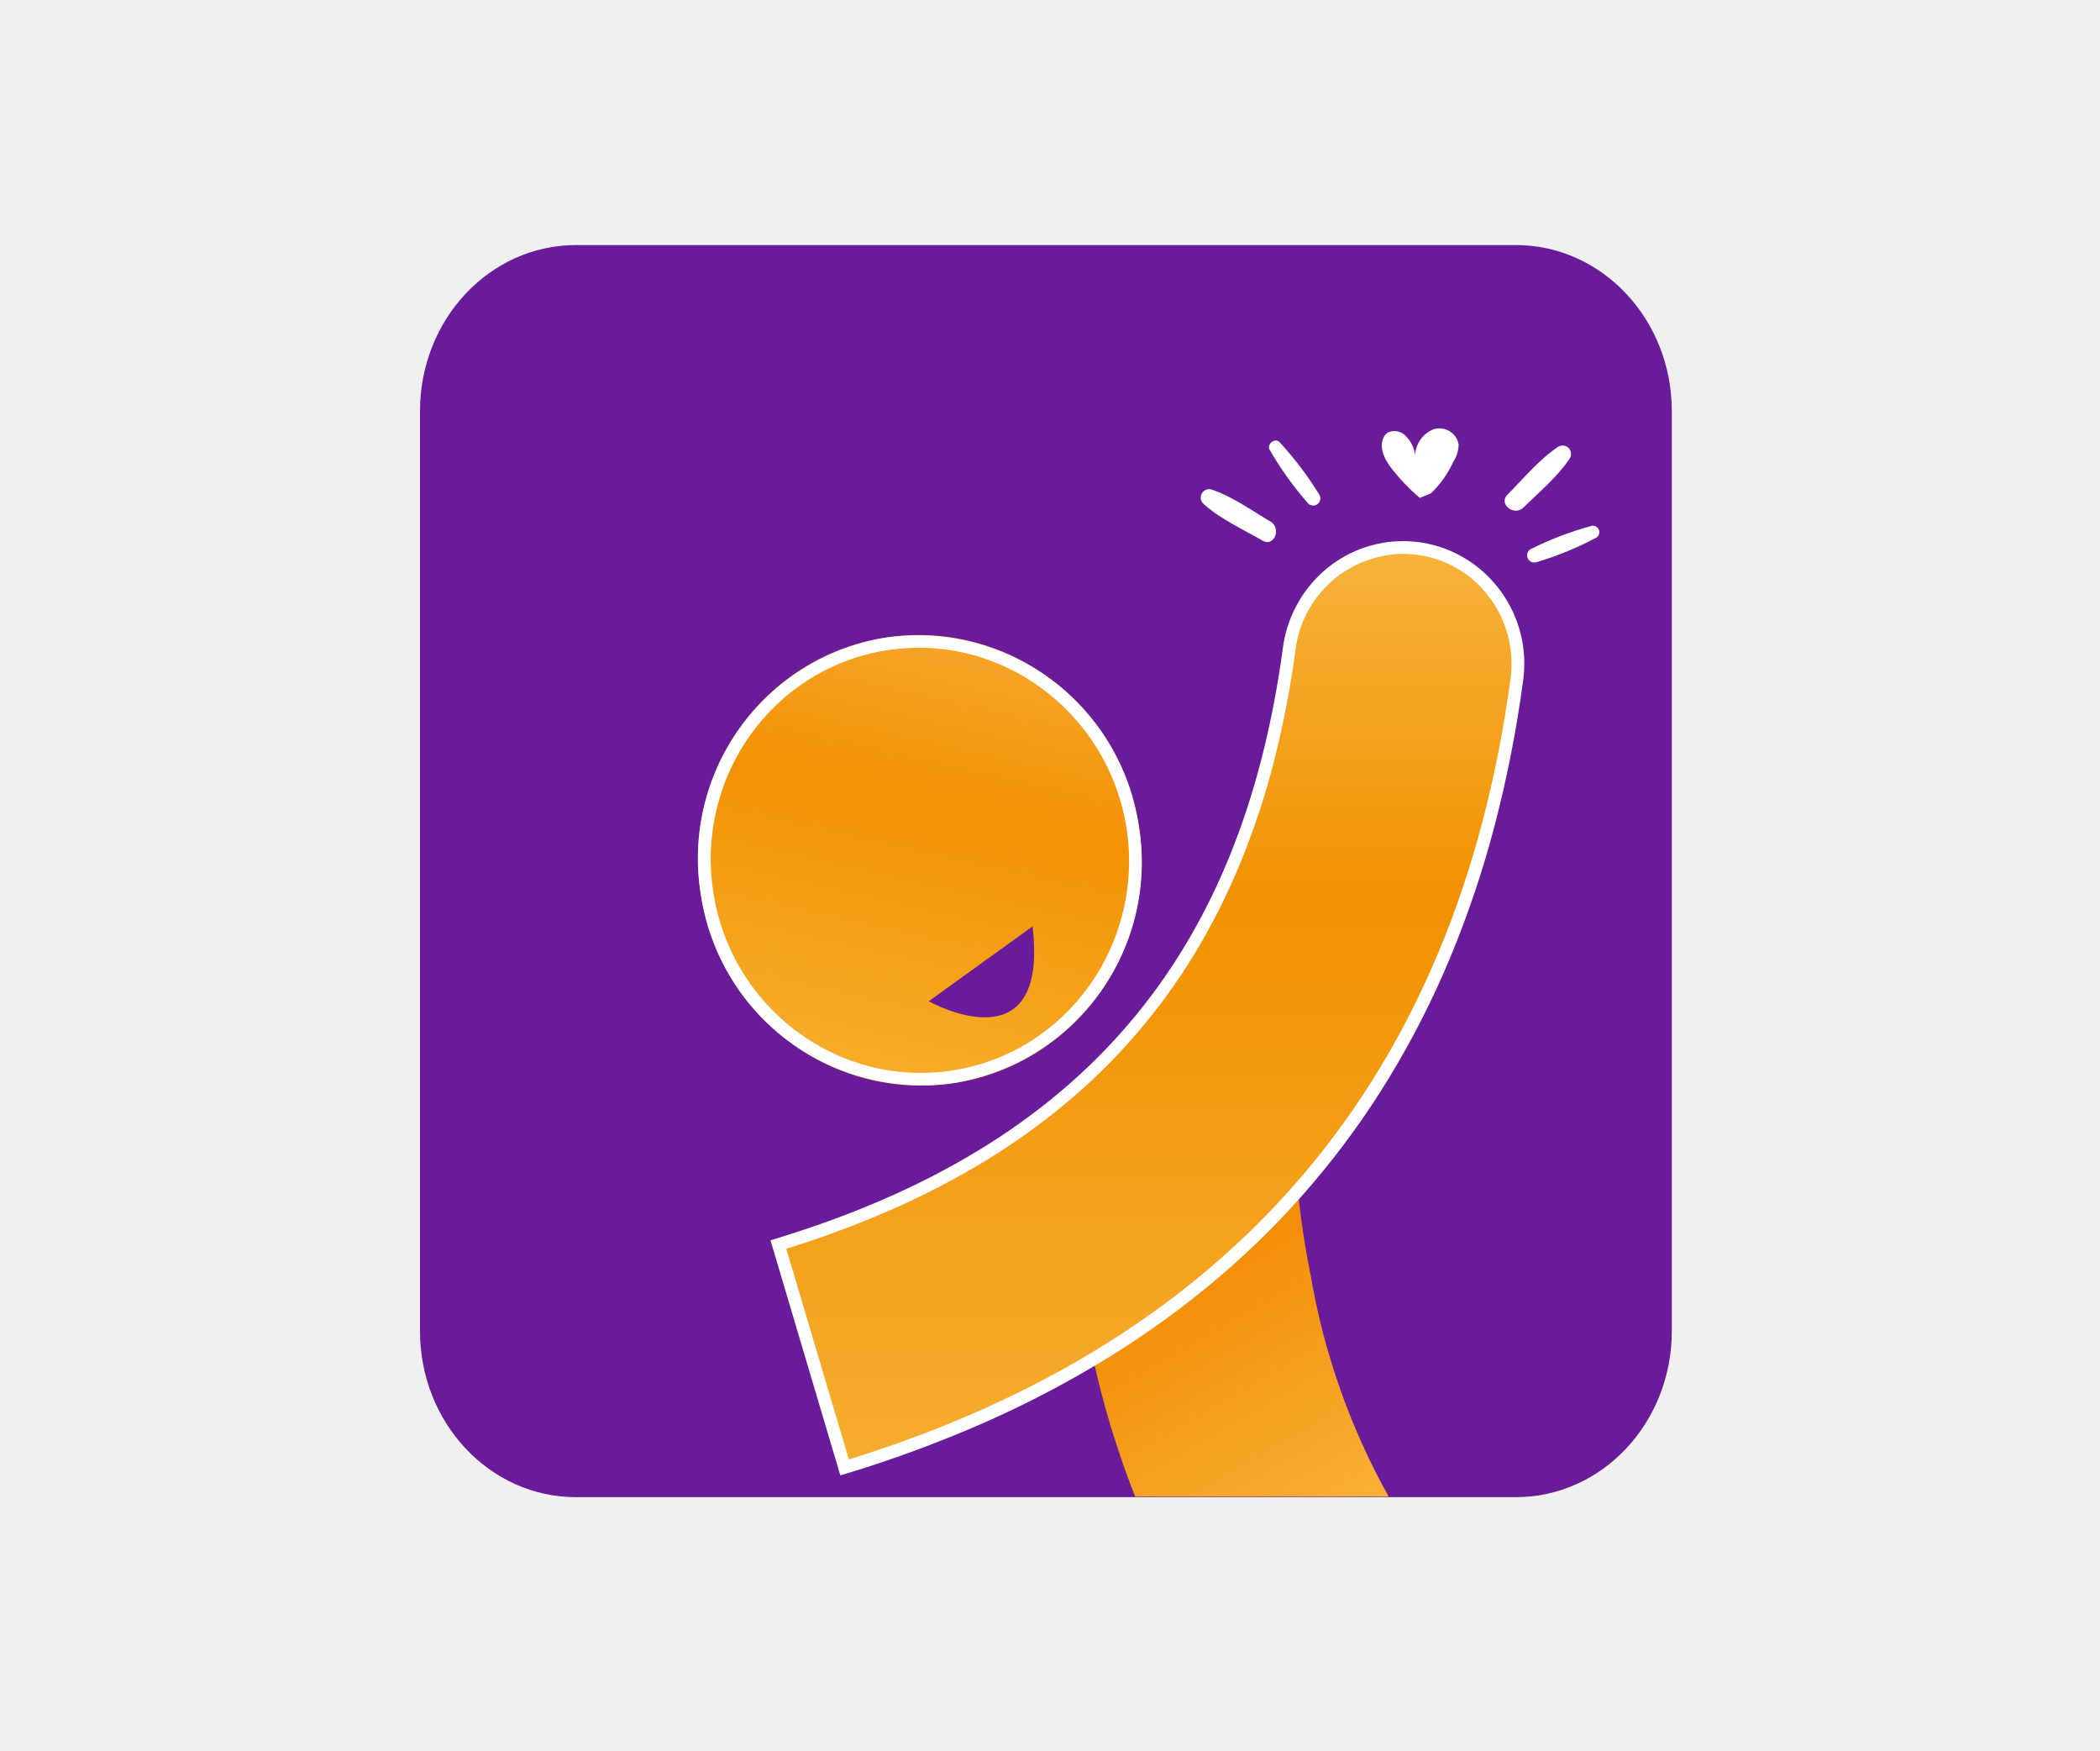
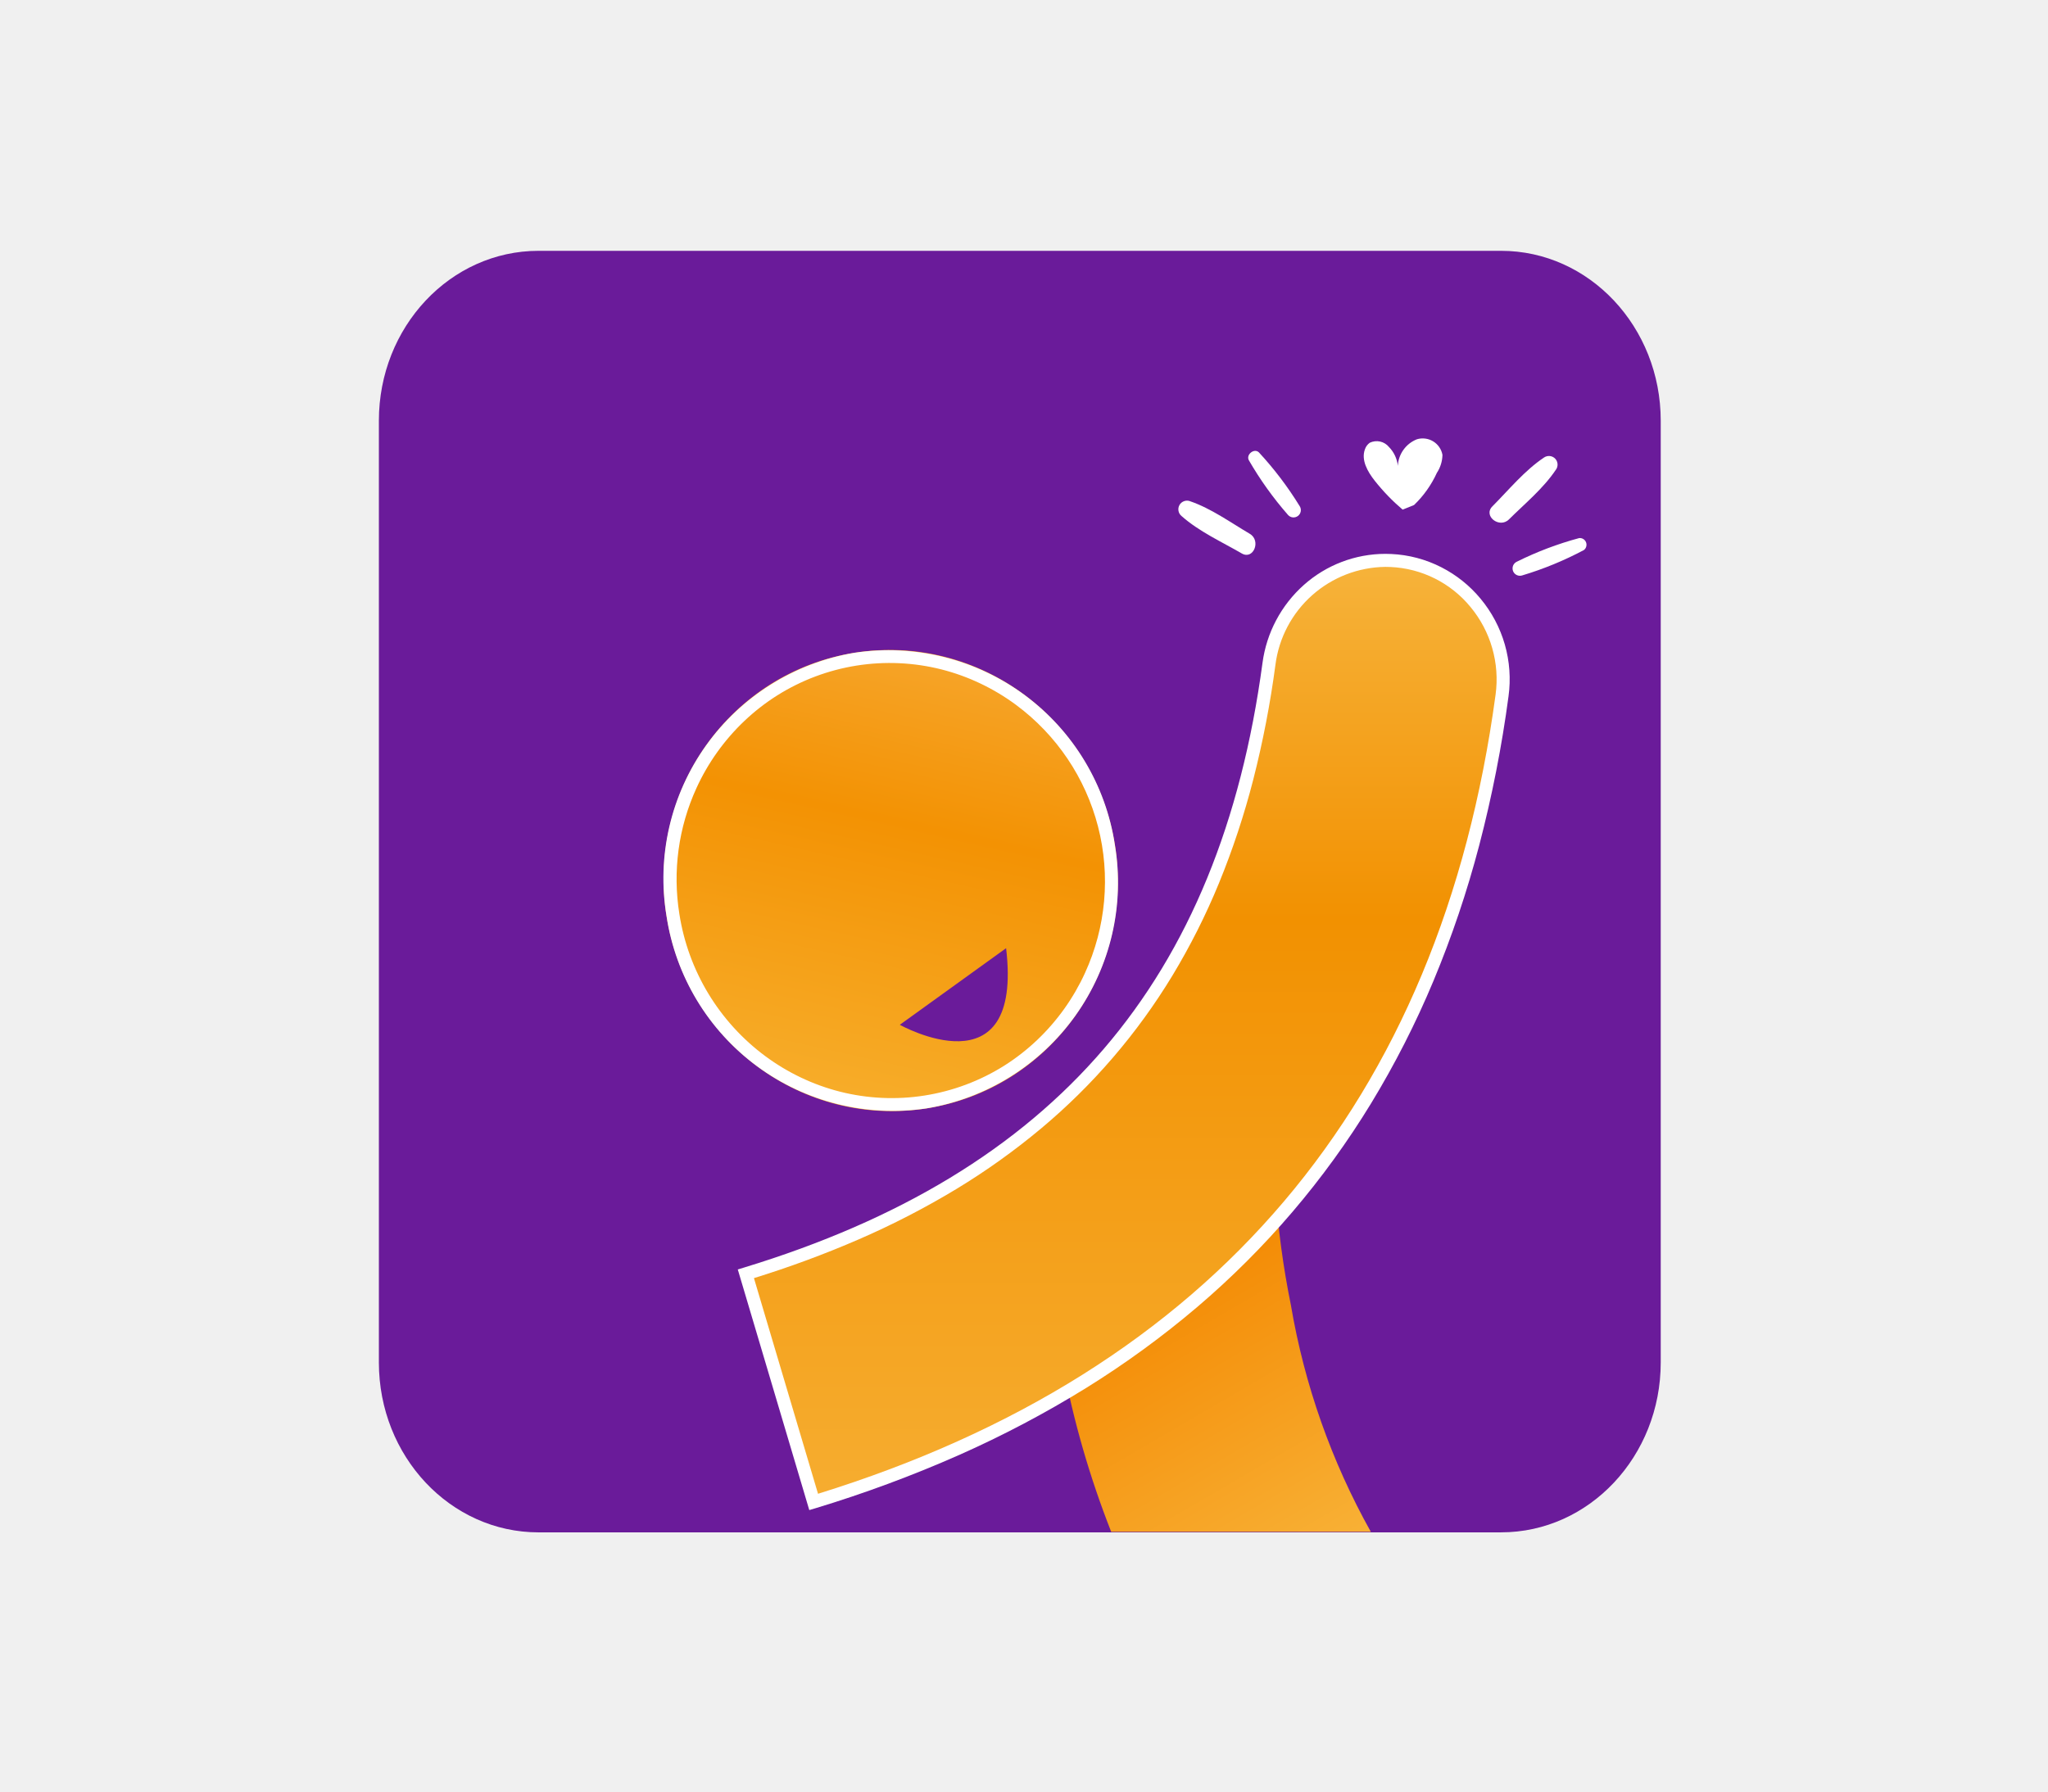
- <svg xmlns="http://www.w3.org/2000/svg" width="60" height="50" viewBox="0 0 100 100" fill="none">
+ <svg xmlns="http://www.w3.org/2000/svg" width="80" height="70" viewBox="0 0 100 100" fill="none">
  <path d="M76.622 85.531H22.91C17.988 85.531 14 81.286 14 76.046V23.484C14 18.246 17.988 14 22.91 14H76.622C81.543 14 85.532 18.246 85.532 23.484V76.046C85.532 81.284 81.544 85.53 76.622 85.53" fill="#6A1B9A" />
  <path d="M50.702 62.352C50.744 65.793 51.023 69.228 51.535 72.631C51.714 73.807 51.892 74.982 52.16 76.128C52.765 79.331 53.672 82.469 54.867 85.502H69.355C67.157 81.568 65.647 77.287 64.893 72.843C64.46 70.715 64.172 68.56 64.03 66.393C63.911 65.006 63.852 63.589 63.822 62.112L50.702 62.352Z" fill="url(#paint0_linear_994_6200)" />
  <path d="M38.264 83.832L34.482 71.099C51.88 65.792 61.27 54.903 63.672 37.051C63.778 36.189 64.055 35.357 64.485 34.602C64.916 33.848 65.492 33.187 66.18 32.656C66.867 32.126 67.654 31.738 68.493 31.514C69.332 31.29 70.207 31.234 71.068 31.351C71.928 31.467 72.757 31.754 73.507 32.193C74.256 32.632 74.91 33.216 75.433 33.91C75.954 34.604 76.334 35.395 76.548 36.237C76.762 37.078 76.807 37.954 76.68 38.813C73.562 61.871 60.667 77 38.264 83.832Z" fill="url(#paint1_linear_994_6200)" />
  <path d="M38.018 84.287L34.028 70.856L34.373 70.751C51.729 65.459 60.923 54.733 63.309 37.003C63.532 35.322 64.351 33.777 65.617 32.649C66.87 31.533 68.488 30.916 70.165 30.914C70.274 30.914 70.385 30.916 70.494 30.922C71.469 30.966 72.423 31.219 73.292 31.664C74.13 32.092 74.872 32.686 75.473 33.411C76.099 34.161 76.561 35.033 76.831 35.972C77.1 36.911 77.171 37.896 77.038 38.864C76.664 41.667 76.118 44.445 75.403 47.182C74.727 49.762 73.873 52.293 72.847 54.756C71.862 57.115 70.7 59.396 69.372 61.58C66.765 65.859 63.492 69.694 59.678 72.943C57.725 74.605 55.65 76.117 53.471 77.469C51.191 78.879 48.817 80.132 46.366 81.218C43.763 82.368 41.092 83.358 38.368 84.183L38.018 84.287ZM34.93 71.34L38.506 83.377C60.52 76.547 73.24 61.539 76.317 38.765C76.434 37.897 76.37 37.015 76.128 36.173C75.887 35.332 75.474 34.55 74.914 33.876C74.37 33.213 73.691 32.672 72.924 32.288C72.156 31.904 71.316 31.686 70.459 31.648C70.362 31.643 70.264 31.641 70.167 31.641C68.658 31.659 67.207 32.221 66.079 33.224C64.952 34.226 64.225 35.603 64.032 37.099C63.746 39.259 63.333 41.401 62.794 43.512C62.289 45.481 61.65 47.413 60.88 49.294C60.147 51.08 59.277 52.807 58.279 54.459C56.325 57.681 53.854 60.56 50.964 62.979C49.475 64.224 47.894 65.355 46.234 66.361C44.48 67.421 42.658 68.361 40.778 69.177C38.87 70.004 36.917 70.726 34.93 71.34Z" fill="white" />
  <path d="M80.983 30.033C79.783 30.356 78.619 30.797 77.506 31.35C77.409 31.394 77.333 31.472 77.293 31.57C77.254 31.668 77.253 31.778 77.291 31.877C77.33 31.975 77.405 32.055 77.501 32.099C77.597 32.144 77.707 32.15 77.807 32.116C78.997 31.759 80.15 31.284 81.247 30.7C81.31 30.65 81.356 30.581 81.376 30.503C81.397 30.426 81.393 30.343 81.363 30.268C81.334 30.193 81.281 30.13 81.212 30.087C81.144 30.045 81.063 30.026 80.983 30.033Z" fill="white" />
  <path d="M79.681 26.22C79.748 26.128 79.781 26.016 79.774 25.902C79.767 25.789 79.719 25.681 79.64 25.599C79.561 25.517 79.456 25.466 79.343 25.454C79.229 25.443 79.116 25.471 79.022 25.535C77.938 26.258 77.059 27.337 76.139 28.262C75.603 28.797 76.532 29.518 77.061 28.992C77.951 28.109 78.982 27.264 79.681 26.217" fill="white" />
  <path d="M62.546 25.688C63.172 26.771 63.901 27.791 64.725 28.733C64.793 28.814 64.889 28.867 64.994 28.878C65.1 28.89 65.205 28.861 65.289 28.797C65.373 28.732 65.429 28.638 65.445 28.533C65.46 28.428 65.435 28.321 65.374 28.235C64.718 27.17 63.961 26.171 63.111 25.253C62.854 24.994 62.377 25.369 62.546 25.688Z" fill="white" />
  <path d="M59.265 27.974C59.158 27.934 59.04 27.934 58.932 27.973C58.825 28.012 58.734 28.087 58.677 28.187C58.62 28.286 58.6 28.402 58.621 28.515C58.641 28.628 58.701 28.729 58.79 28.802C59.764 29.668 61.029 30.24 62.152 30.891C62.806 31.27 63.243 30.173 62.601 29.796C61.525 29.163 60.447 28.38 59.266 27.976" fill="white" />
  <path d="M71.766 28.188C72.3 27.676 72.732 27.067 73.039 26.394C73.237 26.095 73.345 25.746 73.351 25.387C73.323 25.232 73.261 25.084 73.171 24.954C73.082 24.824 72.965 24.715 72.83 24.633C72.695 24.551 72.544 24.499 72.387 24.48C72.23 24.46 72.071 24.474 71.92 24.521C71.62 24.641 71.361 24.844 71.174 25.107C70.986 25.369 70.878 25.68 70.862 26.002C70.82 25.606 70.646 25.235 70.367 24.95C70.241 24.796 70.066 24.688 69.871 24.645C69.676 24.603 69.472 24.627 69.292 24.714C69.167 24.805 69.073 24.933 69.024 25.081C68.804 25.681 69.175 26.329 69.57 26.83C70.035 27.418 70.557 27.959 71.128 28.445" fill="white" />
  <path d="M55.074 47.167C53.962 40.145 47.459 35.339 40.549 36.434C33.639 37.528 28.939 44.108 30.051 51.13C31.163 58.153 37.666 62.958 44.576 61.864C51.486 60.769 56.186 54.189 55.074 47.167Z" fill="url(#paint2_linear_994_6200)" />
  <path d="M43.07 57.2C43.07 57.2 49.971 61.072 49.001 52.924L43.07 57.2Z" fill="#6A1B9A" />
  <path d="M30.769 51.017C31.262 54.192 32.988 57.045 35.572 58.956C36.191 59.414 36.854 59.812 37.55 60.144C38.248 60.477 38.977 60.741 39.727 60.932C41.275 61.324 42.886 61.397 44.462 61.147C46.039 60.897 47.549 60.33 48.9 59.48C49.554 59.066 50.166 58.589 50.727 58.056C51.85 56.99 52.758 55.719 53.402 54.311C54.575 51.753 54.834 48.869 54.133 46.143C53.432 43.417 51.814 41.016 49.552 39.341C48.932 38.883 48.27 38.485 47.574 38.154C46.875 37.82 46.146 37.556 45.396 37.365C43.849 36.974 42.238 36.901 40.661 37.15C39.084 37.4 37.575 37.967 36.224 38.818C35.57 39.231 34.958 39.708 34.396 40.241C33.274 41.306 32.367 42.577 31.723 43.985C30.716 46.183 30.384 48.63 30.769 51.017ZM30.051 51.13C29.494 47.789 30.288 44.364 32.256 41.608C34.225 38.852 37.208 36.991 40.549 36.434C43.898 35.931 47.31 36.78 50.034 38.792C52.758 40.805 54.571 43.818 55.074 47.167C55.63 50.508 54.837 53.933 52.869 56.689C50.9 59.445 47.917 61.306 44.576 61.864C41.227 62.366 37.815 61.518 35.091 59.505C32.367 57.492 30.554 54.48 30.051 51.13Z" fill="white" />
  <defs>
    <linearGradient id="paint0_linear_994_6200" x1="63.442" y1="69.55" x2="71.882" y2="84.03" gradientUnits="userSpaceOnUse">
      <stop stop-color="#F48D07" />
      <stop offset="1" stop-color="#F8B136" />
    </linearGradient>
    <linearGradient id="paint1_linear_994_6200" x1="55.616" y1="31.291" x2="55.616" y2="83.832" gradientUnits="userSpaceOnUse">
      <stop stop-color="#F6B33B" />
      <stop offset="0.381" stop-color="#F29101" />
      <stop offset="1" stop-color="#F6AD30" />
    </linearGradient>
    <linearGradient id="paint2_linear_994_6200" x1="44.963" y1="36.934" x2="39.473" y2="61.396" gradientUnits="userSpaceOnUse">
      <stop stop-color="#F6A428" />
      <stop offset="0.366" stop-color="#F39203" />
      <stop offset="1" stop-color="#F7AD2A" />
    </linearGradient>
  </defs>
</svg>
